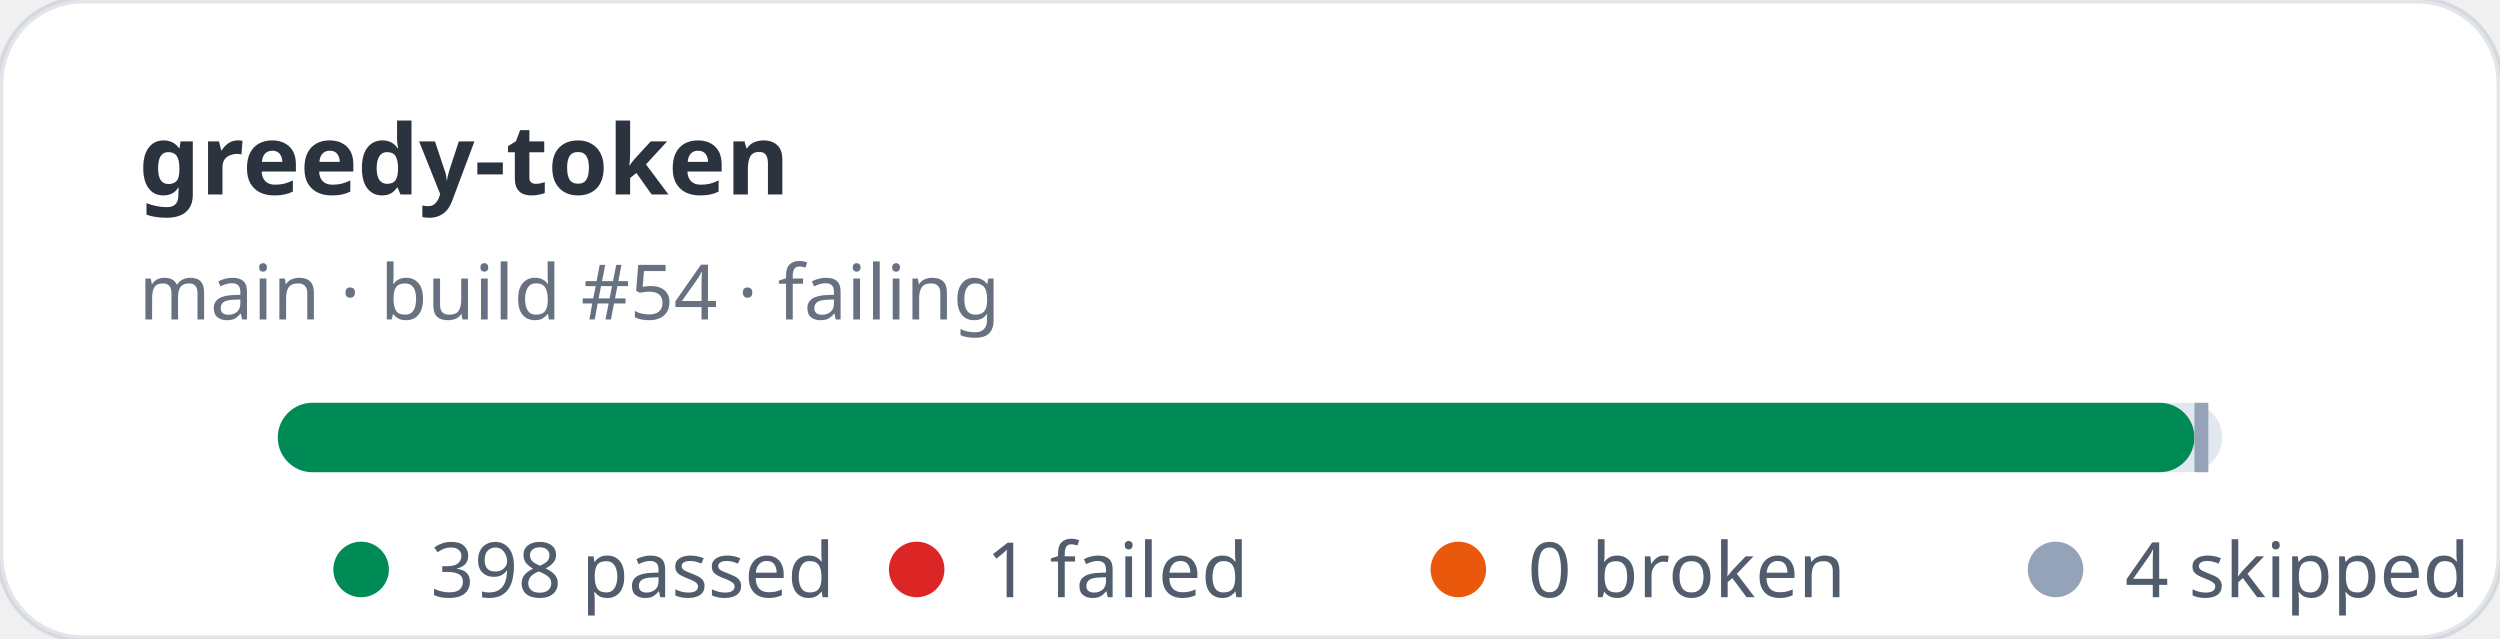
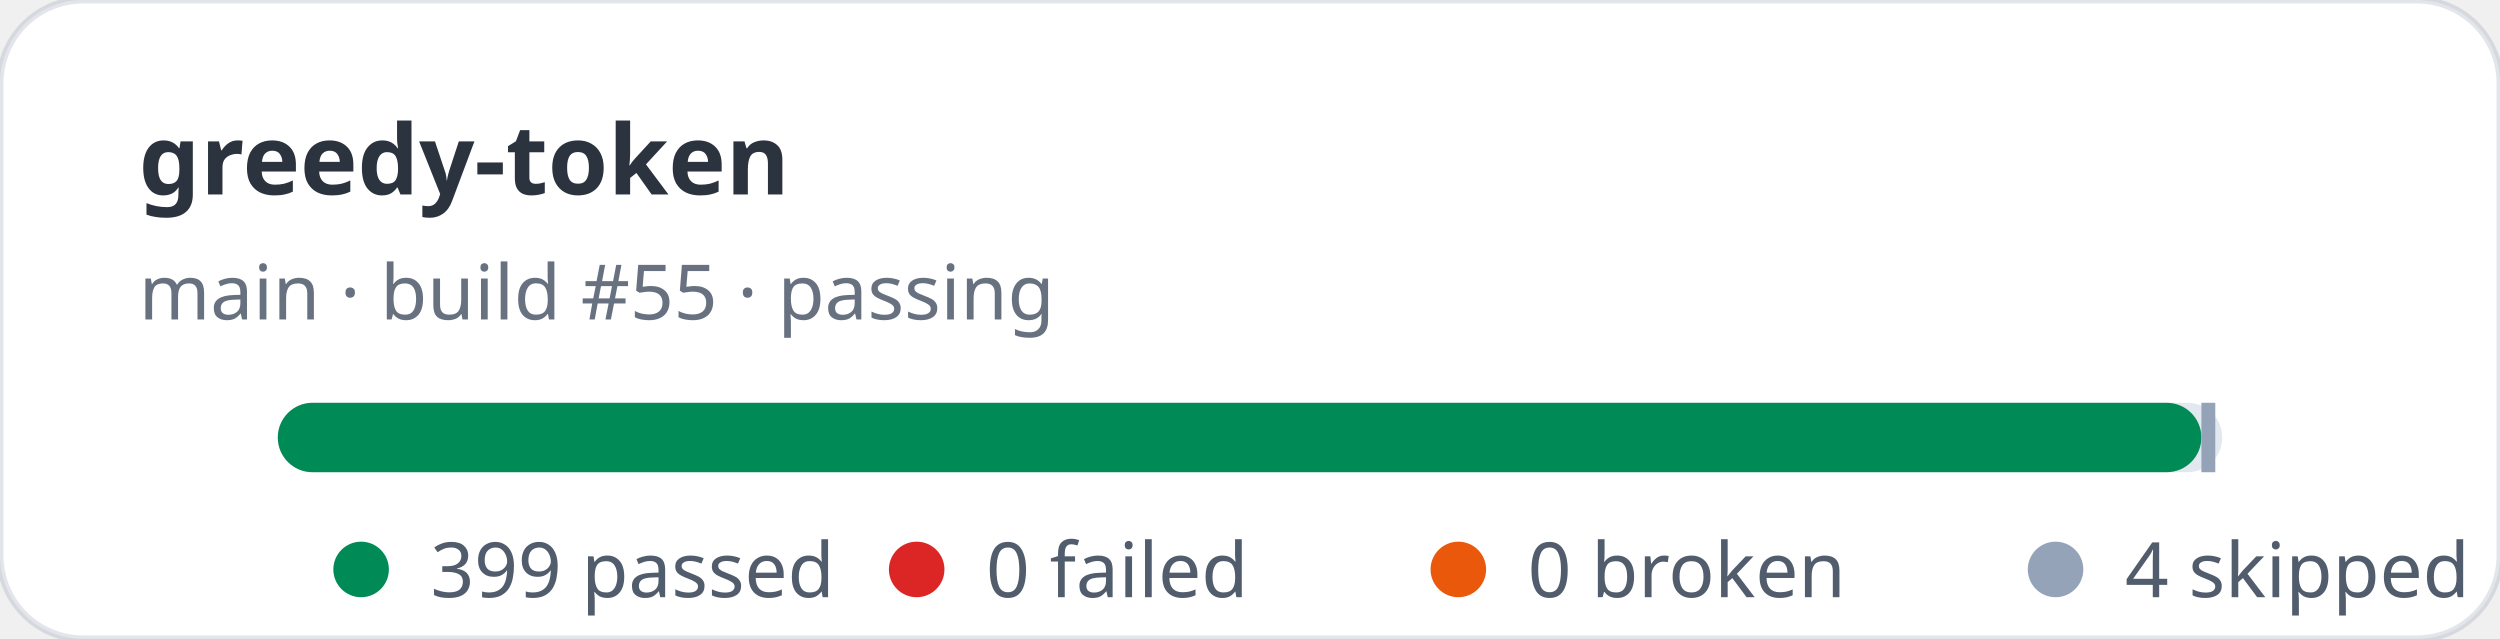
- <svg xmlns="http://www.w3.org/2000/svg" width="360" height="92" viewBox="0 0 360 92" role="img" aria-label="greedy-token stats: 398 passed, 1 failed">
+ <svg xmlns="http://www.w3.org/2000/svg" width="360" height="92" viewBox="0 0 360 92" role="img" aria-label="greedy-token stats: 399 passed, 0 failed">
  <rect width="360" height="92" rx="12" fill="#ffffff" stroke="rgba(11,48,86,0.12)" />
  <text x="20" y="28" fill="rgba(1,10,24,0.83)" font-family="ui-sans-serif,system-ui,sans-serif" font-size="14" font-weight="700">greedy-token</text>
-   <text x="20" y="46" fill="rgba(2,19,44,0.6)" font-family="ui-sans-serif,system-ui,sans-serif" font-size="11">main · build #54 · failing</text>
+   <text x="20" y="46" fill="rgba(2,19,44,0.6)" font-family="ui-sans-serif,system-ui,sans-serif" font-size="11">main · build #55 · passing</text>
  <rect x="40" y="58" width="280" height="10" rx="5" fill="#e2e8f0" />
-   <rect x="40" y="58" width="276" height="10" rx="5" fill="#008a56" />
-   <rect x="316" y="58" width="2" height="10" fill="#94a3b8" />
+   <rect x="40" y="58" width="277" height="10" rx="5" fill="#008a56" />
+   <rect x="317" y="58" width="2" height="10" fill="#94a3b8" />
  <g font-family="ui-sans-serif,system-ui,sans-serif" font-size="11" fill="rgba(1,18,40,0.68)">
    <circle cx="52" cy="82" r="4" fill="#008a56" />
-     <text x="62" y="86">398 passed</text>
+     <text x="62" y="86">399 passed</text>
    <circle cx="132" cy="82" r="4" fill="#dc2626" />
-     <text x="142" y="86">1 failed</text>
+     <text x="142" y="86">0 failed</text>
    <circle cx="210" cy="82" r="4" fill="#ea580c" />
    <text x="220" y="86">0 broken</text>
    <circle cx="296" cy="82" r="4" fill="#94a3b8" />
    <text x="306" y="86">4 skipped</text>
  </g>
</svg>
